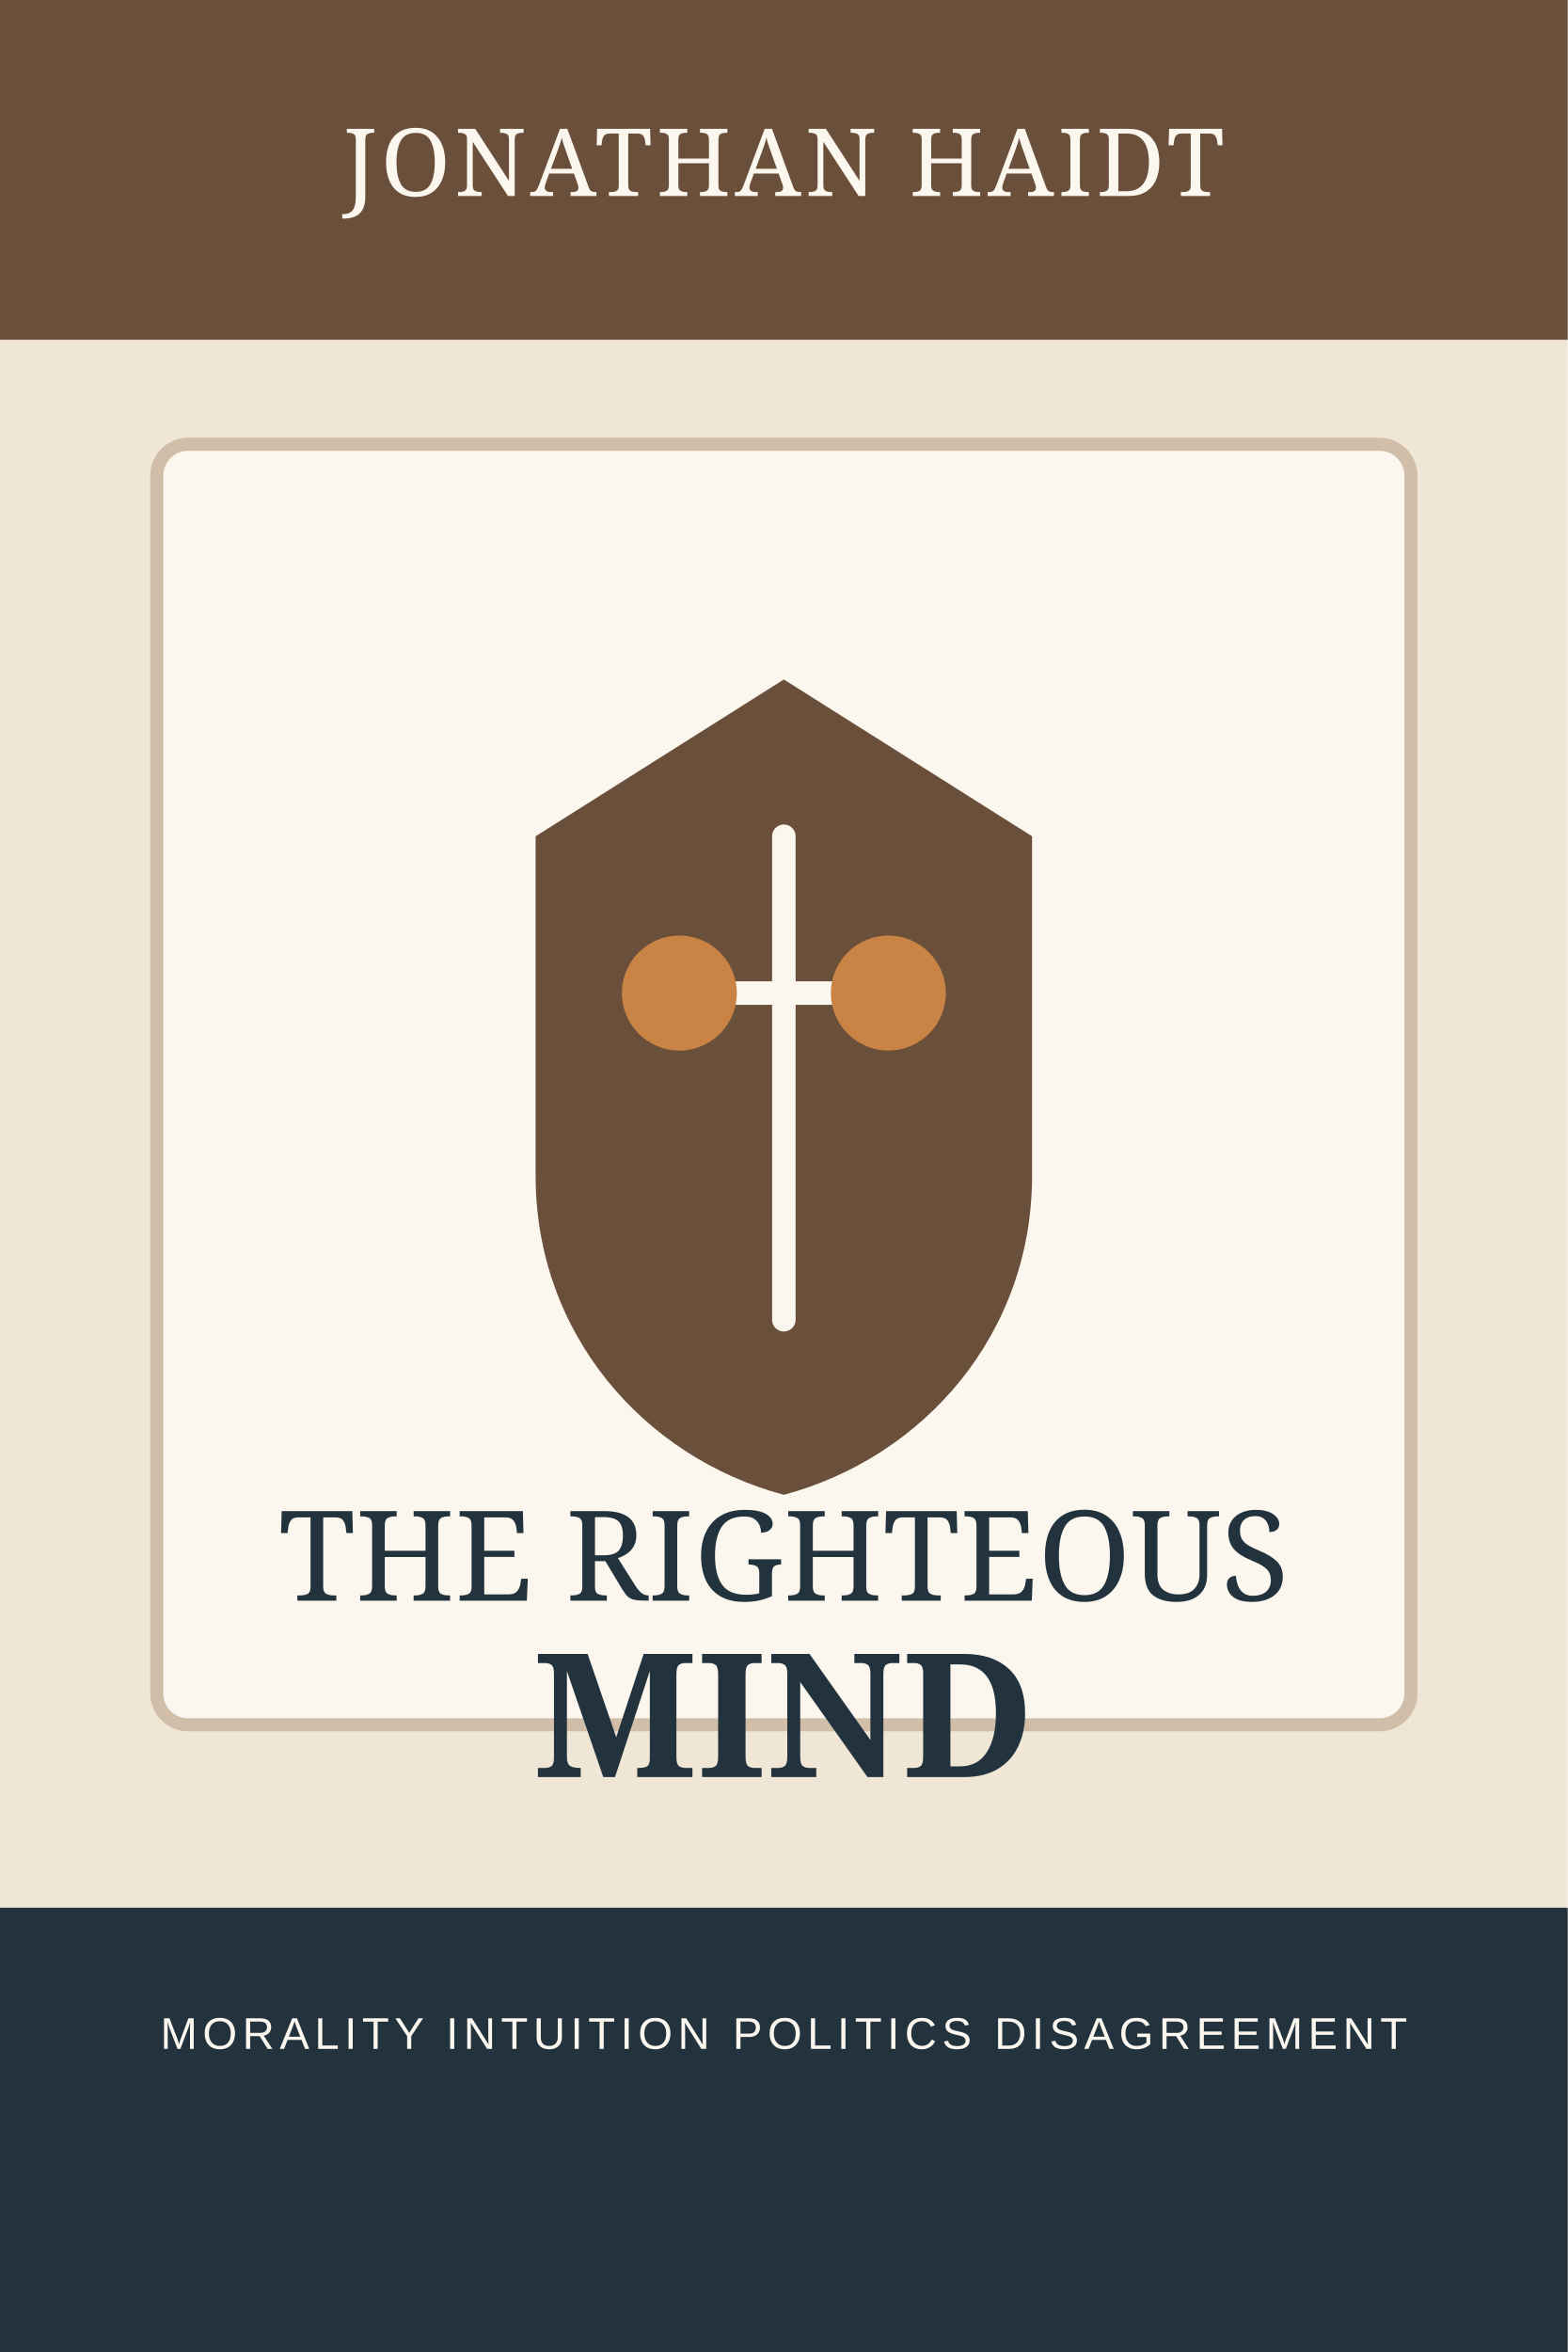
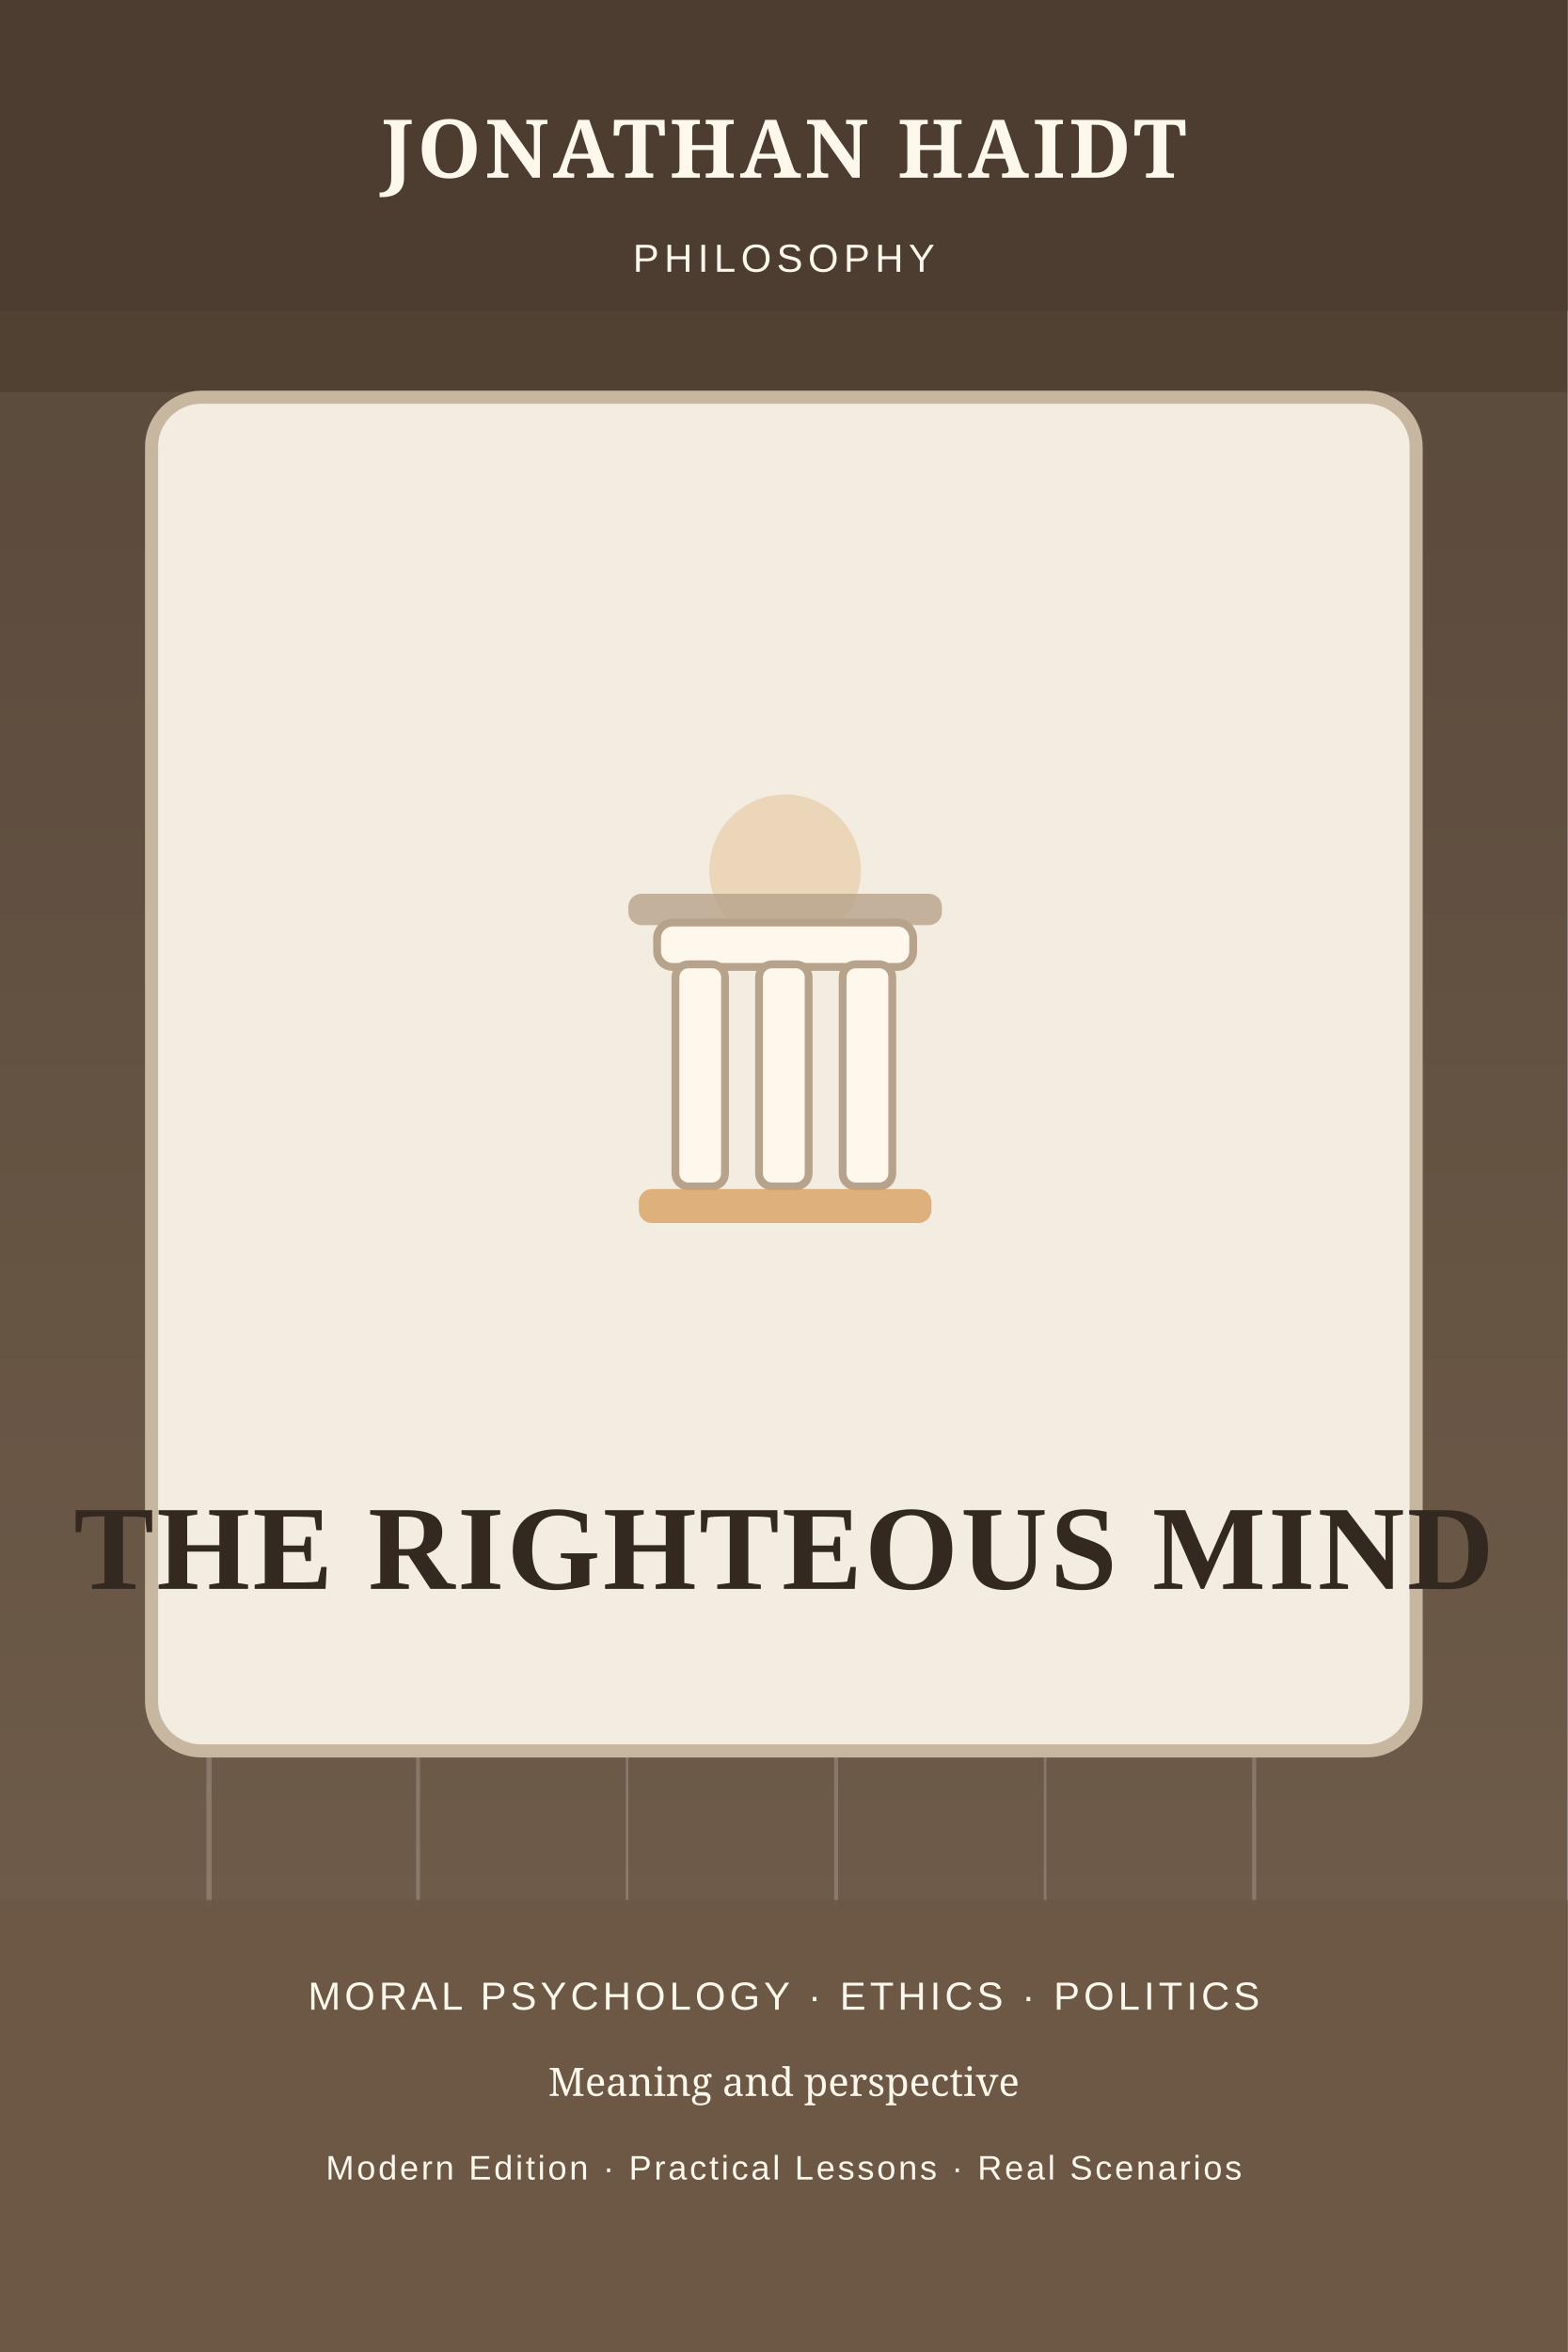
- <svg xmlns="http://www.w3.org/2000/svg" width="1200" height="1800" viewBox="0 0 1200 1800" fill="none">
-   <rect width="1200" height="1800" fill="#EFE6D6" />
-   <rect width="1200" height="260" fill="#6A4F3B" />
-   <rect y="1460" width="1200" height="340" fill="#23333D" />
-   <rect x="120" y="340" width="960" height="980" rx="24" fill="#FBF6EE" stroke="#D0BEA8" stroke-width="10" />
-   <path d="M600 520L790 640V900C790 1020 708 1115 600 1144C492 1115 410 1020 410 900V640L600 520Z" fill="#6A4F3B" />
-   <path d="M600 640V1010" stroke="#FBF6EE" stroke-width="18" stroke-linecap="round" />
-   <path d="M500 760H700" stroke="#FBF6EE" stroke-width="18" stroke-linecap="round" />
-   <circle cx="520" cy="760" r="44" fill="#C98344" />
-   <circle cx="680" cy="760" r="44" fill="#C98344" />
-   <text x="600" y="150" text-anchor="middle" fill="#FBF6EE" font-family="Georgia, serif" font-size="72" letter-spacing="3">JONATHAN HAIDT</text>
-   <text x="600" y="1225" text-anchor="middle" fill="#23333D" font-family="Georgia, serif" font-size="96">THE RIGHTEOUS</text>
-   <text x="600" y="1360" text-anchor="middle" fill="#23333D" font-family="Georgia, serif" font-size="132" font-weight="700">MIND</text>
-   <text x="600" y="1568" text-anchor="middle" fill="#FBF6EE" font-family="Arial, sans-serif" font-size="34" letter-spacing="4">MORALITY  INTUITION  POLITICS  DISAGREEMENT</text>
+ <svg xmlns="http://www.w3.org/2000/svg" width="1200" height="1800" viewBox="0 0 1200 1800" fill="none" role="img" aria-labelledby="title desc">
+   <defs>
+     <linearGradient id="g1828010361" x1="0" y1="0" x2="0" y2="1800" gradientUnits="userSpaceOnUse">
+       <stop offset="0%" stop-color="#4C3D30" />
+       <stop offset="100%" stop-color="#6C5845" />
+     </linearGradient>
+   </defs>
+   <rect width="1200" height="1800" fill="url(#g1828010361)" />
+   <rect x="0" y="300" width="1200" height="1180" fill="#B7A28B" opacity="0.1" />
+   <g stroke="#FDF7EC" opacity="0.2">
+     <line x1="160" y1="320" x2="160" y2="1460" stroke-width="4" />
+     <line x1="320" y1="320" x2="320" y2="1460" stroke-width="3" />
+     <line x1="480" y1="320" x2="480" y2="1460" stroke-width="2" />
+     <line x1="640" y1="320" x2="640" y2="1460" stroke-width="3" />
+     <line x1="800" y1="320" x2="800" y2="1460" stroke-width="2" />
+     <line x1="960" y1="320" x2="960" y2="1460" stroke-width="3" />
+   </g>
+   <path d="M140 430 L1060 430" stroke="#D8A060" stroke-width="10" opacity="0.22" />
+   <path d="M140 1330 L1060 1330" stroke="#D8A060" stroke-width="10" opacity="0.2" />
+   <rect x="116" y="304" width="968" height="1036" rx="38" fill="#F3ECE0" stroke="#C7B7A1" stroke-width="10" />
+   <g transform="translate(411 554)">
+     <circle cx="190" cy="112" r="58" fill="#D8A060" opacity="0.3" />
+     <rect x="70" y="130" width="240" height="24" rx="10" fill="#B7A28B" opacity="0.8" />
+     <rect x="92" y="152" width="196" height="34" rx="12" fill="#FDF7EC" stroke="#B7A28B" stroke-width="6" />
+     <g fill="#FDF7EC" stroke="#B7A28B" stroke-width="6">
+       <rect x="106" y="184" width="38" height="170" rx="10" />
+       <rect x="170" y="184" width="38" height="170" rx="10" />
+       <rect x="234" y="184" width="38" height="170" rx="10" />
+     </g>
+     <rect x="78" y="356" width="224" height="26" rx="10" fill="#D8A060" opacity="0.78" />
+   </g>
+   <rect x="0" y="0" width="1200" height="238" fill="#4C3D30" opacity="0.93" />
+   <rect x="0" y="1454" width="1200" height="346" fill="#6C5845" opacity="0.95" />
+   <text x="600" y="136" text-anchor="middle" fill="#FDF7EC" font-family="Georgia, serif" font-size="62" font-weight="700" letter-spacing="3">JONATHAN HAIDT</text>
+   <text x="600" y="208" text-anchor="middle" fill="#FDF7EC" font-family="'Trebuchet MS', Arial, sans-serif" font-size="30" letter-spacing="4">PHILOSOPHY</text>
+   <text x="600" y="1216" text-anchor="middle" fill="#332920" font-family="Georgia, 'Times New Roman', serif" font-size="92" font-weight="700" letter-spacing="2">THE RIGHTEOUS MIND</text>
+   <text x="600" y="1538" text-anchor="middle" fill="#FDF7EC" font-family="'Trebuchet MS', Arial, sans-serif" font-size="30" letter-spacing="3">MORAL PSYCHOLOGY  ·  ETHICS  ·  POLITICS</text>
+   <text x="600" y="1604" text-anchor="middle" fill="#FDF7EC" font-family="Georgia, serif" font-size="30">Meaning and perspective</text>
+   <text x="600" y="1668" text-anchor="middle" fill="#FDF7EC" font-family="'Trebuchet MS', Arial, sans-serif" font-size="26" letter-spacing="2">Modern Edition · Practical Lessons · Real Scenarios</text>
</svg>
